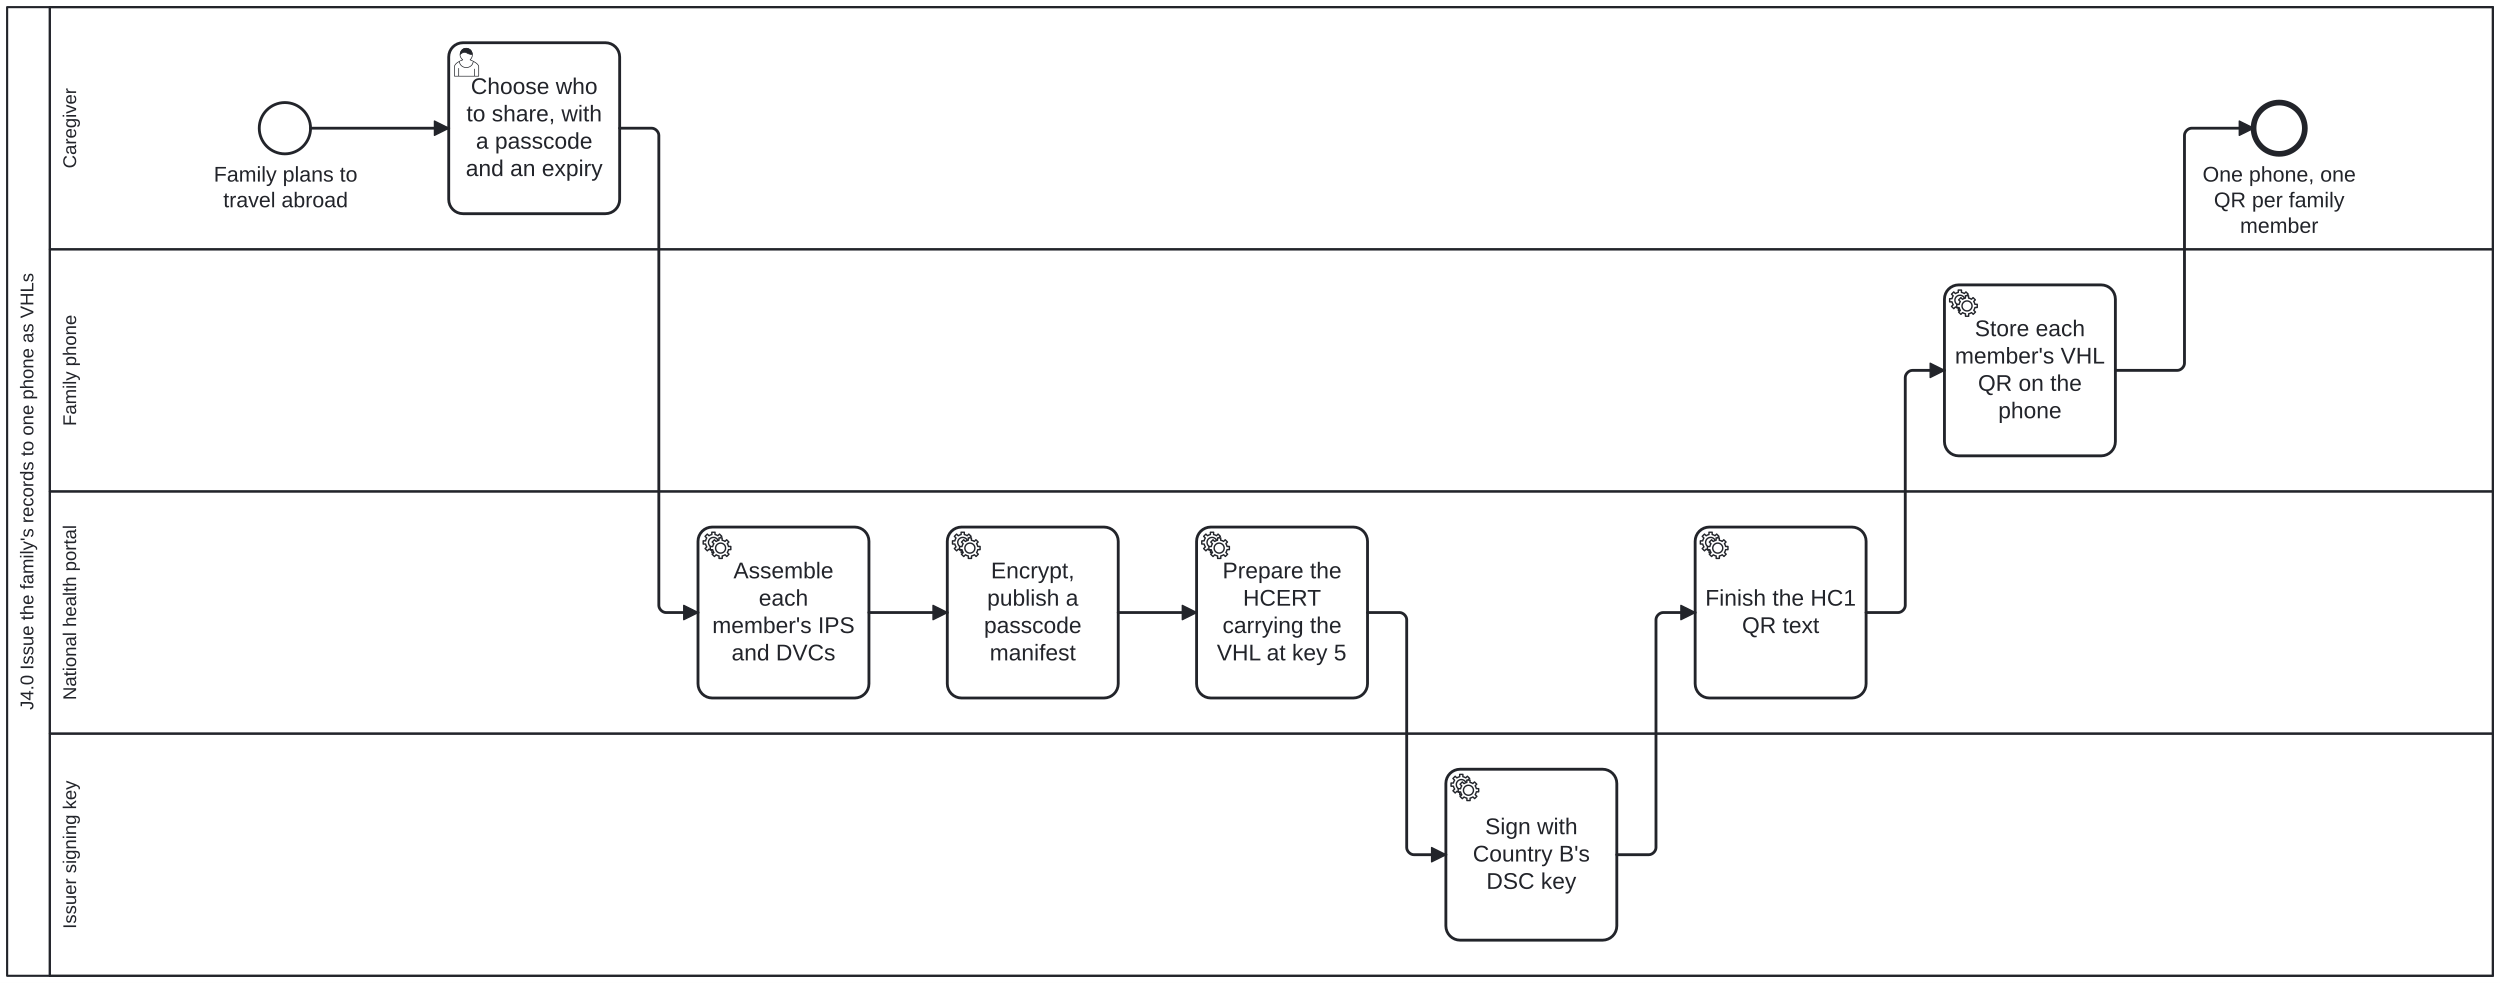
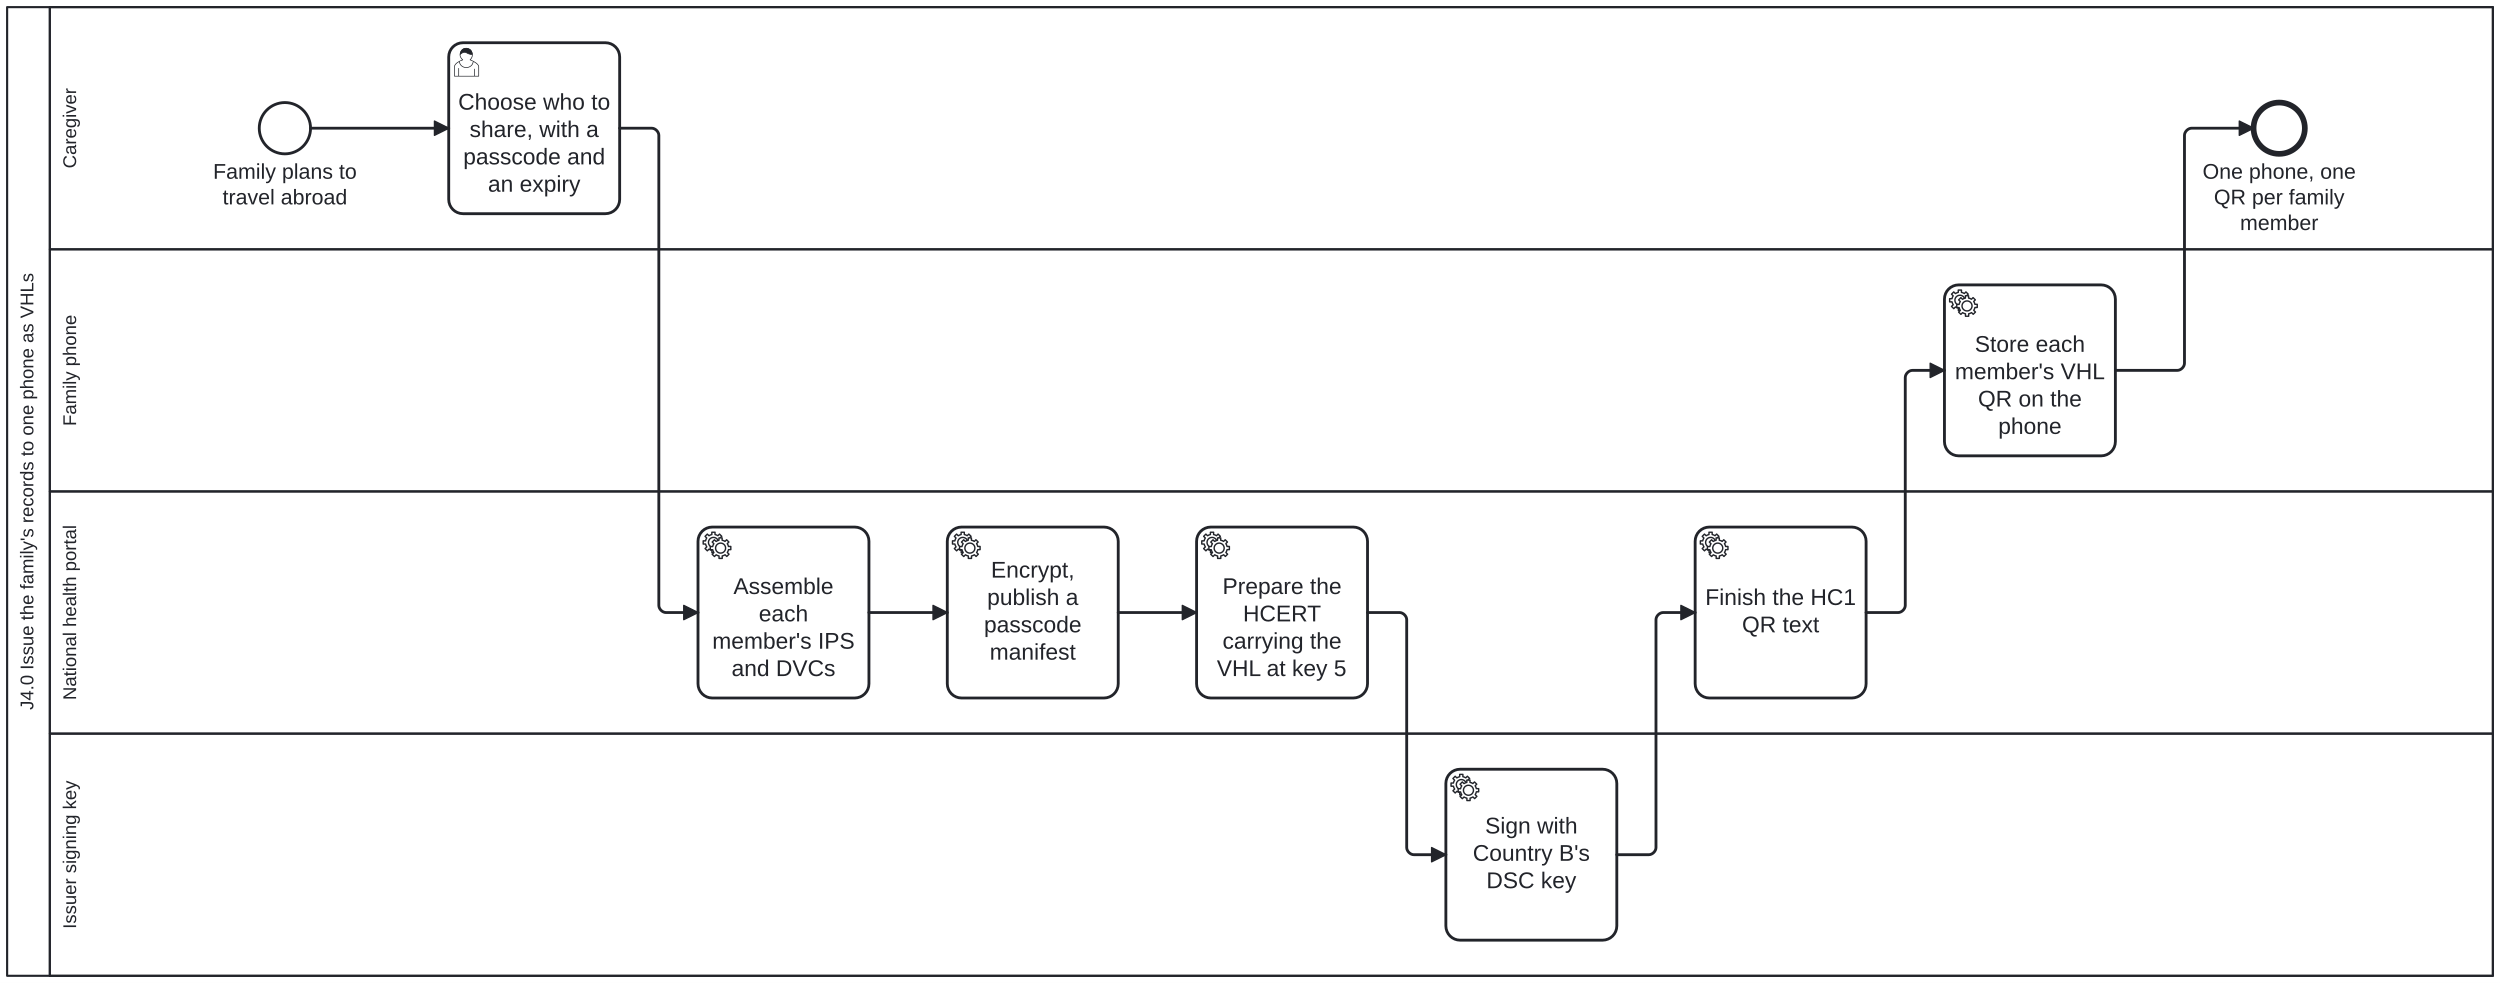
<svg xmlns="http://www.w3.org/2000/svg" width="100%" style="max-width:100%;height:auto" viewBox="95 55 1755 690" version="1.1">
  <rect x="95" y="55" width="1755" height="690" fill="#ffffff" />
  <g class="djs-group">
    <g class="djs-element djs-shape" data-element-id="Participant_Process_J40FamilyVhl" style="display: block;" transform="matrix(1 0 0 1 100 60)">
      <g class="djs-visual">
        <rect x="0" y="0" width="1745" height="680" rx="0" ry="0" style="stroke-linecap: round; stroke-linejoin: round; stroke: rgb(34, 36, 42); stroke-width: 1.5px; fill: white; fill-opacity: 0.95;" />
        <path style="fill: none; stroke-linecap: round; stroke-linejoin: round; stroke: rgb(34, 36, 42); stroke-width: 1.5px;" d="M30,0L30,680" />
        <text lineHeight="1.05" class="djs-label" transform="matrix(-1.83697e-16 -1 1 -1.83697e-16 0 680)" style="font-family: Arial, sans-serif; font-size: 13px; font-weight: normal; fill: rgb(34, 36, 42);">
          <tspan x="186.65" y="18.413">J4.0 Issue the family's records to one phone as VHLs</tspan>
        </text>
      </g>
      <rect class="djs-hit djs-hit-all" x="0" y="0" width="1745" height="680" style="fill: none; stroke-opacity: 0; stroke: white; stroke-width: 15px;" />
    </g>
    <g class="djs-children">
      <g class="djs-group">
        <g class="djs-element djs-shape" data-element-id="Lane_family-phone" style="display: block;" transform="matrix(1 0 0 1 130 230)">
          <g class="djs-visual">
            <rect x="0" y="0" width="1715" height="170" rx="0" ry="0" style="stroke-linecap: round; stroke-linejoin: round; stroke: rgb(34, 36, 42); stroke-width: 1.5px; fill: white; fill-opacity: 0.25;" />
            <text lineHeight="1.05" class="djs-label" transform="matrix(-1.83697e-16 -1 1 -1.83697e-16 0 170)" style="font-family: Arial, sans-serif; font-size: 13px; font-weight: normal; fill: rgb(34, 36, 42);">
              <tspan x="45.981" y="18.413">Family phone</tspan>
            </text>
          </g>
          <rect class="djs-hit djs-hit-all" x="0" y="0" width="1715" height="170" style="fill: none; stroke-opacity: 0; stroke: white; stroke-width: 15px;" />
        </g>
      </g>
      <g class="djs-group">
        <g class="djs-element djs-shape" data-element-id="Lane_issuer-key" style="display: block;" transform="matrix(1 0 0 1 130 570)">
          <g class="djs-visual">
            <rect x="0" y="0" width="1715" height="170" rx="0" ry="0" style="stroke-linecap: round; stroke-linejoin: round; stroke: rgb(34, 36, 42); stroke-width: 1.5px; fill: white; fill-opacity: 0.25;" />
            <text lineHeight="1.05" class="djs-label" transform="matrix(-1.83697e-16 -1 1 -1.83697e-16 0 170)" style="font-family: Arial, sans-serif; font-size: 13px; font-weight: normal; fill: rgb(34, 36, 42);">
              <tspan x="32.975" y="18.413">Issuer signing key</tspan>
            </text>
          </g>
          <rect class="djs-hit djs-hit-all" x="0" y="0" width="1715" height="170" style="fill: none; stroke-opacity: 0; stroke: white; stroke-width: 15px;" />
        </g>
      </g>
      <g class="djs-group">
        <g class="djs-element djs-shape" data-element-id="Lane_national-portal" style="display: block;" transform="matrix(1 0 0 1 130 400)">
          <g class="djs-visual">
            <rect x="0" y="0" width="1715" height="170" rx="0" ry="0" style="stroke-linecap: round; stroke-linejoin: round; stroke: rgb(34, 36, 42); stroke-width: 1.5px; fill: white; fill-opacity: 0.25;" />
            <text lineHeight="1.05" class="djs-label" transform="matrix(-1.83697e-16 -1 1 -1.83697e-16 0 170)" style="font-family: Arial, sans-serif; font-size: 13px; font-weight: normal; fill: rgb(34, 36, 42);">
              <tspan x="23.571" y="18.413">National health portal</tspan>
            </text>
          </g>
          <rect class="djs-hit djs-hit-all" x="0" y="0" width="1715" height="170" style="fill: none; stroke-opacity: 0; stroke: white; stroke-width: 15px;" />
        </g>
      </g>
      <g class="djs-group">
        <g class="djs-element djs-shape" data-element-id="Lane_caregiver" style="display: block;" transform="matrix(1 0 0 1 130 60)">
          <g class="djs-visual">
            <rect x="0" y="0" width="1715" height="170" rx="0" ry="0" style="stroke-linecap: round; stroke-linejoin: round; stroke: rgb(34, 36, 42); stroke-width: 1.5px; fill: white; fill-opacity: 0.25;" />
            <text lineHeight="1.05" class="djs-label" transform="matrix(-1.83697e-16 -1 1 -1.83697e-16 0 170)" style="font-family: Arial, sans-serif; font-size: 13px; font-weight: normal; fill: rgb(34, 36, 42);">
              <tspan x="56.823" y="18.413">Caregiver</tspan>
            </text>
          </g>
          <rect class="djs-hit djs-hit-all" x="0" y="0" width="1715" height="170" style="fill: none; stroke-opacity: 0; stroke: white; stroke-width: 15px;" />
        </g>
      </g>
      <g class="djs-group">
        <g class="djs-element djs-shape" data-element-id="Start" style="display: block;" transform="matrix(1 0 0 1 277 127)">
          <g class="djs-visual">
            <circle cx="18" cy="18" r="18" style="stroke-linecap: round; stroke-linejoin: round; stroke: rgb(34, 36, 42); stroke-width: 2px; fill: white; fill-opacity: 0.95;" />
          </g>
          <rect class="djs-hit djs-hit-all" x="0" y="0" width="36" height="36" style="fill: none; stroke-opacity: 0; stroke: white; stroke-width: 15px;" />
        </g>
      </g>
      <g class="djs-group">
-         <g class="djs-element djs-shape" data-element-id="Start_label" style="display: block;" transform="matrix(1 0 0 1 245 169)">
+         <g class="djs-element djs-shape" data-element-id="Start_label" style="display: block;" transform="matrix(1 0 0 1 224.5625 167)">
          <g class="djs-visual">
            <text lineHeight="1.2" class="djs-label" style="font-family: Arial, sans-serif; font-size: 15px; font-weight: normal; fill: rgb(34, 36, 42);">
-               <tspan x="0.065" y="13.5">Family plans to</tspan>
-               <tspan x="6.723" y="31.5">travel abroad</tspan>
-             </text>
-           </g>
-           <rect class="djs-hit djs-hit-all" x="0" y="0" width="101" height="36" style="fill: none; stroke-opacity: 0; stroke: white; stroke-width: 15px;" />
+               <tspan x="20.003" y="13.5">Family plans to</tspan>
+               <tspan x="26.661" y="31.5">travel abroad</tspan>
+             </text>
+           </g>
+           <rect class="djs-hit djs-hit-all" x="0" y="0" width="140.875" height="36" style="fill: none; stroke-opacity: 0; stroke: white; stroke-width: 15px;" />
        </g>
      </g>
      <g class="djs-group">
        <g class="djs-element djs-shape" data-element-id="Task_Request" style="display: block;" transform="matrix(1 0 0 1 410 85)">
          <g class="djs-visual">
            <rect x="0" y="0" width="120" height="120" rx="10" ry="10" style="stroke-linecap: round; stroke-linejoin: round; stroke: rgb(34, 36, 42); stroke-width: 2px; fill: white; fill-opacity: 0.95;" />
-             <text lineHeight="1.2" class="djs-label" style="font-family: Arial, sans-serif; font-size: 16px; font-weight: normal; fill: rgb(34, 36, 42);">
-               <tspan x="15.527" y="36">Choose who </tspan>
-               <tspan x="12.422" y="55.2">to share, with</tspan>
-               <tspan x="19.082" y="74.4">a passcode </tspan>
-               <tspan x="11.969" y="93.6">and an expiry</tspan>
+             <text lineHeight="1.2" class="djs-label" transform="translate(0 32.6)" style="font-family: Arial, sans-serif; font-size: 16px; font-weight: normal; fill: rgb(34, 36, 42);">
+               <tspan x="6.633" y="14.4">Choose who to</tspan>
+               <tspan x="14.645" y="33.6">share, with a</tspan>
+               <tspan x="10.184" y="52.8">passcode and</tspan>
+               <tspan x="27.539" y="72">an expiry</tspan>
            </text>
            <path d="m 15,12 c 0.909,-0.845 1.594,-2.049 1.594,-3.385 0,-2.554 -1.805,-4.622 -4.357,-4.622 -2.552,0 -4.288,2.068 -4.288,4.622 0,1.348 0.974,2.562 1.896,3.405 -0.529,0.187 -5.669,2.097 -5.794,4.756 v 6.718 h 17 v -6.718 c 0,-2.298 -5.528,-4.595 -6.051,-4.776 zm -8,6 l 0,5.5 m 11,0 l 0,-5" style="fill: white; stroke-linecap: round; stroke-linejoin: round; stroke: rgb(34, 36, 42); stroke-width: 0.5px;" />
            <path d="m 15,12 m 2.162,1.009 c 0,2.447 -2.158,4.431 -4.821,4.431 -2.665,0 -4.822,-1.981 -4.822,-4.431 " style="fill: white; stroke-linecap: round; stroke-linejoin: round; stroke: rgb(34, 36, 42); stroke-width: 0.5px;" />
            <path d="m 15,12 m -6.9,-3.80 c 0,0 2.251,-2.358 4.274,-1.177 2.024,1.181 4.221,1.537 4.124,0.965 -0.098,-0.57 -0.117,-3.791 -4.191,-4.136 -3.575,0.001 -4.208,3.367 -4.207,4.348 z" style="fill: rgb(34, 36, 42); stroke-linecap: round; stroke-linejoin: round; stroke: rgb(34, 36, 42); stroke-width: 0.5px;" />
          </g>
          <rect class="djs-hit djs-hit-all" x="0" y="0" width="120" height="120" style="fill: none; stroke-opacity: 0; stroke: white; stroke-width: 15px;" />
        </g>
      </g>
      <g class="djs-group">
        <g class="djs-element djs-shape" data-element-id="Task_Assemble" style="display: block;" transform="matrix(1 0 0 1 585 425)">
          <g class="djs-visual">
            <rect x="0" y="0" width="120" height="120" rx="10" ry="10" style="stroke-linecap: round; stroke-linejoin: round; stroke: rgb(34, 36, 42); stroke-width: 2px; fill: white; fill-opacity: 0.95;" />
-             <text lineHeight="1.2" class="djs-label" style="font-family: Arial, sans-serif; font-size: 16px; font-weight: normal; fill: rgb(34, 36, 42);">
-               <tspan x="24.875" y="36">Assemble </tspan>
-               <tspan x="42.652" y="55.2">each </tspan>
-               <tspan x="10.016" y="74.4">member's IPS</tspan>
-               <tspan x="23.539" y="93.6">and DVCs</tspan>
+             <text lineHeight="1.2" class="djs-label" transform="translate(0 32.6)" style="font-family: Arial, sans-serif; font-size: 16px; font-weight: normal; fill: rgb(34, 36, 42);">
+               <tspan x="24.875" y="14.4">Assemble</tspan>
+               <tspan x="42.652" y="33.6">each</tspan>
+               <tspan x="10.016" y="52.8">member's IPS</tspan>
+               <tspan x="23.539" y="72">and DVCs</tspan>
            </text>
            <circle cx="5" cy="5" r="5" transform="translate(6, 6)" style="stroke-linecap: round; stroke-linejoin: round; stroke: none; stroke-width: 2px; fill: white;" />
            <path d="m 12,18 v -1.713 c 0.352,-0.07 0.704,-0.178 1.048,-0.321 0.344,-0.145 0.666,-0.321 0.966,-0.521 l 1.194,1.18 1.567,-1.577 -1.195,-1.18 c 0.403,-0.614 0.683,-1.299 0.825,-2.018 l 1.622,-0.01 v -2.22 l -1.637,0.01 c -0.073,-0.352 -0.178,-0.7 -0.324,-1.044 -0.145,-0.344 -0.321,-0.664 -0.523,-0.962 l 1.131,-1.136 -1.583,-1.563 -1.13,1.136 c -0.614,-0.401 -1.303,-0.681 -2.023,-0.822 l 0.009,-1.619 h -2.241 l 0.004,1.631 c -0.354,0.074 -0.705,0.18 -1.05,0.324 -0.344,0.144 -0.665,0.321 -0.964,0.52 l -1.17,-1.158 -1.567,1.579 1.168,1.157 c -0.403,0.613 -0.683,1.298 -0.825,2.017 l -1.659,0.003 v 2.222 l 1.672,-0.006 c 0.073,0.351 0.18,0.702 0.324,1.045 0.145,0.344 0.321,0.664 0.523,0.961 l -1.199,1.197 1.584,1.56 1.196,-1.193 c 0.614,0.403 1.303,0.682 2.023,0.823 l 7.19e-4,1.699 h 2.227 z m 0.221,-3.996 c -1.789,0.75 -3.858,-0.093 -4.61,-1.874 -0.752,-1.783 0.091,-3.846 1.88,-4.596 1.788,-0.749 3.857,0.093 4.609,1.874 0.752,1.782 -0.091,3.846 -1.88,4.596 z" style="fill: white; stroke-linecap: round; stroke-linejoin: round; stroke: rgb(34, 36, 42); stroke-width: 1px;" />
            <circle cx="5" cy="5" r="5" transform="translate(11, 10)" style="stroke-linecap: round; stroke-linejoin: round; stroke: none; stroke-width: 2px; fill: white;" />
            <path d="m 17,22 v -1.713 c 0.352,-0.07 0.704,-0.178 1.048,-0.321 0.344,-0.145 0.666,-0.321 0.966,-0.521 l 1.194,1.18 1.567,-1.577 -1.195,-1.18 c 0.403,-0.614 0.683,-1.299 0.825,-2.018 l 1.622,-0.01 v -2.22 l -1.637,0.01 c -0.073,-0.352 -0.178,-0.7 -0.324,-1.044 -0.145,-0.344 -0.321,-0.664 -0.523,-0.962 l 1.131,-1.136 -1.583,-1.563 -1.13,1.136 c -0.614,-0.401 -1.303,-0.681 -2.023,-0.822 l 0.009,-1.619 h -2.241 l 0.004,1.631 c -0.354,0.074 -0.705,0.18 -1.05,0.324 -0.344,0.144 -0.665,0.321 -0.964,0.52 l -1.17,-1.158 -1.567,1.579 1.168,1.157 c -0.403,0.613 -0.683,1.298 -0.825,2.017 l -1.659,0.003 v 2.222 l 1.672,-0.006 c 0.073,0.351 0.18,0.702 0.324,1.045 0.145,0.344 0.321,0.664 0.523,0.961 l -1.199,1.197 1.584,1.56 1.196,-1.193 c 0.614,0.403 1.303,0.682 2.023,0.823 l 7.19e-4,1.699 h 2.227 z m 0.221,-3.996 c -1.789,0.75 -3.858,-0.093 -4.61,-1.874 -0.752,-1.783 0.091,-3.846 1.88,-4.596 1.788,-0.749 3.857,0.093 4.609,1.874 0.752,1.782 -0.091,3.846 -1.88,4.596 z" style="fill: white; stroke-linecap: round; stroke-linejoin: round; stroke: rgb(34, 36, 42); stroke-width: 1px;" />
          </g>
          <rect class="djs-hit djs-hit-all" x="0" y="0" width="120" height="120" style="fill: none; stroke-opacity: 0; stroke: white; stroke-width: 15px;" />
        </g>
      </g>
      <g class="djs-group">
        <g class="djs-element djs-shape" data-element-id="Task_Share" style="display: block;" transform="matrix(1 0 0 1 760 425)">
          <g class="djs-visual">
            <rect x="0" y="0" width="120" height="120" rx="10" ry="10" style="stroke-linecap: round; stroke-linejoin: round; stroke: rgb(34, 36, 42); stroke-width: 2px; fill: white; fill-opacity: 0.95;" />
-             <text lineHeight="1.2" class="djs-label" style="font-family: Arial, sans-serif; font-size: 16px; font-weight: normal; fill: rgb(34, 36, 42);">
-               <tspan x="30.656" y="36">Encrypt, </tspan>
-               <tspan x="27.977" y="55.2">publish a </tspan>
-               <tspan x="25.754" y="74.4">passcode </tspan>
-               <tspan x="29.766" y="93.6">manifest</tspan>
+             <text lineHeight="1.2" class="djs-label" transform="translate(0 21.1)" style="font-family: Arial, sans-serif; font-size: 16px; font-weight: normal; fill: rgb(34, 36, 42);">
+               <tspan x="30.656" y="14.4">Encrypt,</tspan>
+               <tspan x="27.977" y="33.6">publish a</tspan>
+               <tspan x="25.754" y="52.8">passcode</tspan>
+               <tspan x="29.766" y="72">manifest</tspan>
            </text>
            <circle cx="5" cy="5" r="5" transform="translate(6, 6)" style="stroke-linecap: round; stroke-linejoin: round; stroke: none; stroke-width: 2px; fill: white;" />
            <path d="m 12,18 v -1.713 c 0.352,-0.07 0.704,-0.178 1.048,-0.321 0.344,-0.145 0.666,-0.321 0.966,-0.521 l 1.194,1.18 1.567,-1.577 -1.195,-1.18 c 0.403,-0.614 0.683,-1.299 0.825,-2.018 l 1.622,-0.01 v -2.22 l -1.637,0.01 c -0.073,-0.352 -0.178,-0.7 -0.324,-1.044 -0.145,-0.344 -0.321,-0.664 -0.523,-0.962 l 1.131,-1.136 -1.583,-1.563 -1.13,1.136 c -0.614,-0.401 -1.303,-0.681 -2.023,-0.822 l 0.009,-1.619 h -2.241 l 0.004,1.631 c -0.354,0.074 -0.705,0.18 -1.05,0.324 -0.344,0.144 -0.665,0.321 -0.964,0.52 l -1.17,-1.158 -1.567,1.579 1.168,1.157 c -0.403,0.613 -0.683,1.298 -0.825,2.017 l -1.659,0.003 v 2.222 l 1.672,-0.006 c 0.073,0.351 0.18,0.702 0.324,1.045 0.145,0.344 0.321,0.664 0.523,0.961 l -1.199,1.197 1.584,1.56 1.196,-1.193 c 0.614,0.403 1.303,0.682 2.023,0.823 l 7.19e-4,1.699 h 2.227 z m 0.221,-3.996 c -1.789,0.75 -3.858,-0.093 -4.61,-1.874 -0.752,-1.783 0.091,-3.846 1.88,-4.596 1.788,-0.749 3.857,0.093 4.609,1.874 0.752,1.782 -0.091,3.846 -1.88,4.596 z" style="fill: white; stroke-linecap: round; stroke-linejoin: round; stroke: rgb(34, 36, 42); stroke-width: 1px;" />
            <circle cx="5" cy="5" r="5" transform="translate(11, 10)" style="stroke-linecap: round; stroke-linejoin: round; stroke: none; stroke-width: 2px; fill: white;" />
            <path d="m 17,22 v -1.713 c 0.352,-0.07 0.704,-0.178 1.048,-0.321 0.344,-0.145 0.666,-0.321 0.966,-0.521 l 1.194,1.18 1.567,-1.577 -1.195,-1.18 c 0.403,-0.614 0.683,-1.299 0.825,-2.018 l 1.622,-0.01 v -2.22 l -1.637,0.01 c -0.073,-0.352 -0.178,-0.7 -0.324,-1.044 -0.145,-0.344 -0.321,-0.664 -0.523,-0.962 l 1.131,-1.136 -1.583,-1.563 -1.13,1.136 c -0.614,-0.401 -1.303,-0.681 -2.023,-0.822 l 0.009,-1.619 h -2.241 l 0.004,1.631 c -0.354,0.074 -0.705,0.18 -1.05,0.324 -0.344,0.144 -0.665,0.321 -0.964,0.52 l -1.17,-1.158 -1.567,1.579 1.168,1.157 c -0.403,0.613 -0.683,1.298 -0.825,2.017 l -1.659,0.003 v 2.222 l 1.672,-0.006 c 0.073,0.351 0.18,0.702 0.324,1.045 0.145,0.344 0.321,0.664 0.523,0.961 l -1.199,1.197 1.584,1.56 1.196,-1.193 c 0.614,0.403 1.303,0.682 2.023,0.823 l 7.19e-4,1.699 h 2.227 z m 0.221,-3.996 c -1.789,0.75 -3.858,-0.093 -4.61,-1.874 -0.752,-1.783 0.091,-3.846 1.88,-4.596 1.788,-0.749 3.857,0.093 4.609,1.874 0.752,1.782 -0.091,3.846 -1.88,4.596 z" style="fill: white; stroke-linecap: round; stroke-linejoin: round; stroke: rgb(34, 36, 42); stroke-width: 1px;" />
          </g>
          <rect class="djs-hit djs-hit-all" x="0" y="0" width="120" height="120" style="fill: none; stroke-opacity: 0; stroke: white; stroke-width: 15px;" />
        </g>
      </g>
      <g class="djs-group">
        <g class="djs-element djs-shape" data-element-id="Task_Prepare" style="display: block;" transform="matrix(1 0 0 1 935 425)">
          <g class="djs-visual">
            <rect x="0" y="0" width="120" height="120" rx="10" ry="10" style="stroke-linecap: round; stroke-linejoin: round; stroke: rgb(34, 36, 42); stroke-width: 2px; fill: white; fill-opacity: 0.95;" />
-             <text lineHeight="1.2" class="djs-label" style="font-family: Arial, sans-serif; font-size: 16px; font-weight: normal; fill: rgb(34, 36, 42);">
-               <tspan x="18.195" y="36">Prepare the </tspan>
-               <tspan x="32.59" y="55.2">HCERT </tspan>
-               <tspan x="18.203" y="74.4">carrying the </tspan>
-               <tspan x="14.199" y="93.6">VHL at key 5</tspan>
+             <text lineHeight="1.2" class="djs-label" transform="translate(0 32.6)" style="font-family: Arial, sans-serif; font-size: 16px; font-weight: normal; fill: rgb(34, 36, 42);">
+               <tspan x="18.195" y="14.4">Prepare the</tspan>
+               <tspan x="32.59" y="33.6">HCERT</tspan>
+               <tspan x="18.203" y="52.8">carrying the</tspan>
+               <tspan x="14.199" y="72">VHL at key 5</tspan>
            </text>
            <circle cx="5" cy="5" r="5" transform="translate(6, 6)" style="stroke-linecap: round; stroke-linejoin: round; stroke: none; stroke-width: 2px; fill: white;" />
            <path d="m 12,18 v -1.713 c 0.352,-0.07 0.704,-0.178 1.048,-0.321 0.344,-0.145 0.666,-0.321 0.966,-0.521 l 1.194,1.18 1.567,-1.577 -1.195,-1.18 c 0.403,-0.614 0.683,-1.299 0.825,-2.018 l 1.622,-0.01 v -2.22 l -1.637,0.01 c -0.073,-0.352 -0.178,-0.7 -0.324,-1.044 -0.145,-0.344 -0.321,-0.664 -0.523,-0.962 l 1.131,-1.136 -1.583,-1.563 -1.13,1.136 c -0.614,-0.401 -1.303,-0.681 -2.023,-0.822 l 0.009,-1.619 h -2.241 l 0.004,1.631 c -0.354,0.074 -0.705,0.18 -1.05,0.324 -0.344,0.144 -0.665,0.321 -0.964,0.52 l -1.17,-1.158 -1.567,1.579 1.168,1.157 c -0.403,0.613 -0.683,1.298 -0.825,2.017 l -1.659,0.003 v 2.222 l 1.672,-0.006 c 0.073,0.351 0.18,0.702 0.324,1.045 0.145,0.344 0.321,0.664 0.523,0.961 l -1.199,1.197 1.584,1.56 1.196,-1.193 c 0.614,0.403 1.303,0.682 2.023,0.823 l 7.19e-4,1.699 h 2.227 z m 0.221,-3.996 c -1.789,0.75 -3.858,-0.093 -4.61,-1.874 -0.752,-1.783 0.091,-3.846 1.88,-4.596 1.788,-0.749 3.857,0.093 4.609,1.874 0.752,1.782 -0.091,3.846 -1.88,4.596 z" style="fill: white; stroke-linecap: round; stroke-linejoin: round; stroke: rgb(34, 36, 42); stroke-width: 1px;" />
            <circle cx="5" cy="5" r="5" transform="translate(11, 10)" style="stroke-linecap: round; stroke-linejoin: round; stroke: none; stroke-width: 2px; fill: white;" />
            <path d="m 17,22 v -1.713 c 0.352,-0.07 0.704,-0.178 1.048,-0.321 0.344,-0.145 0.666,-0.321 0.966,-0.521 l 1.194,1.18 1.567,-1.577 -1.195,-1.18 c 0.403,-0.614 0.683,-1.299 0.825,-2.018 l 1.622,-0.01 v -2.22 l -1.637,0.01 c -0.073,-0.352 -0.178,-0.7 -0.324,-1.044 -0.145,-0.344 -0.321,-0.664 -0.523,-0.962 l 1.131,-1.136 -1.583,-1.563 -1.13,1.136 c -0.614,-0.401 -1.303,-0.681 -2.023,-0.822 l 0.009,-1.619 h -2.241 l 0.004,1.631 c -0.354,0.074 -0.705,0.18 -1.05,0.324 -0.344,0.144 -0.665,0.321 -0.964,0.52 l -1.17,-1.158 -1.567,1.579 1.168,1.157 c -0.403,0.613 -0.683,1.298 -0.825,2.017 l -1.659,0.003 v 2.222 l 1.672,-0.006 c 0.073,0.351 0.18,0.702 0.324,1.045 0.145,0.344 0.321,0.664 0.523,0.961 l -1.199,1.197 1.584,1.56 1.196,-1.193 c 0.614,0.403 1.303,0.682 2.023,0.823 l 7.19e-4,1.699 h 2.227 z m 0.221,-3.996 c -1.789,0.75 -3.858,-0.093 -4.61,-1.874 -0.752,-1.783 0.091,-3.846 1.88,-4.596 1.788,-0.749 3.857,0.093 4.609,1.874 0.752,1.782 -0.091,3.846 -1.88,4.596 z" style="fill: white; stroke-linecap: round; stroke-linejoin: round; stroke: rgb(34, 36, 42); stroke-width: 1px;" />
          </g>
          <rect class="djs-hit djs-hit-all" x="0" y="0" width="120" height="120" style="fill: none; stroke-opacity: 0; stroke: white; stroke-width: 15px;" />
        </g>
      </g>
      <g class="djs-group">
        <g class="djs-element djs-shape" data-element-id="Task_Sign" style="display: block;" transform="matrix(1 0 0 1 1110 595)">
          <g class="djs-visual">
            <rect x="0" y="0" width="120" height="120" rx="10" ry="10" style="stroke-linecap: round; stroke-linejoin: round; stroke: rgb(34, 36, 42); stroke-width: 2px; fill: white; fill-opacity: 0.95;" />
-             <text lineHeight="1.2" class="djs-label" style="font-family: Arial, sans-serif; font-size: 16px; font-weight: normal; fill: rgb(34, 36, 42);">
-               <tspan x="27.539" y="45.6">Sign with </tspan>
-               <tspan x="18.902" y="64.8">Country B's </tspan>
-               <tspan x="28.438" y="84">DSC key</tspan>
+             <text lineHeight="1.2" class="djs-label" transform="translate(0 30.7)" style="font-family: Arial, sans-serif; font-size: 16px; font-weight: normal; fill: rgb(34, 36, 42);">
+               <tspan x="27.539" y="14.4">Sign with</tspan>
+               <tspan x="18.902" y="33.6">Country B's</tspan>
+               <tspan x="28.438" y="52.8">DSC key</tspan>
            </text>
            <circle cx="5" cy="5" r="5" transform="translate(6, 6)" style="stroke-linecap: round; stroke-linejoin: round; stroke: none; stroke-width: 2px; fill: white;" />
            <path d="m 12,18 v -1.713 c 0.352,-0.07 0.704,-0.178 1.048,-0.321 0.344,-0.145 0.666,-0.321 0.966,-0.521 l 1.194,1.18 1.567,-1.577 -1.195,-1.18 c 0.403,-0.614 0.683,-1.299 0.825,-2.018 l 1.622,-0.01 v -2.22 l -1.637,0.01 c -0.073,-0.352 -0.178,-0.7 -0.324,-1.044 -0.145,-0.344 -0.321,-0.664 -0.523,-0.962 l 1.131,-1.136 -1.583,-1.563 -1.13,1.136 c -0.614,-0.401 -1.303,-0.681 -2.023,-0.822 l 0.009,-1.619 h -2.241 l 0.004,1.631 c -0.354,0.074 -0.705,0.18 -1.05,0.324 -0.344,0.144 -0.665,0.321 -0.964,0.52 l -1.17,-1.158 -1.567,1.579 1.168,1.157 c -0.403,0.613 -0.683,1.298 -0.825,2.017 l -1.659,0.003 v 2.222 l 1.672,-0.006 c 0.073,0.351 0.18,0.702 0.324,1.045 0.145,0.344 0.321,0.664 0.523,0.961 l -1.199,1.197 1.584,1.56 1.196,-1.193 c 0.614,0.403 1.303,0.682 2.023,0.823 l 7.19e-4,1.699 h 2.227 z m 0.221,-3.996 c -1.789,0.75 -3.858,-0.093 -4.61,-1.874 -0.752,-1.783 0.091,-3.846 1.88,-4.596 1.788,-0.749 3.857,0.093 4.609,1.874 0.752,1.782 -0.091,3.846 -1.88,4.596 z" style="fill: white; stroke-linecap: round; stroke-linejoin: round; stroke: rgb(34, 36, 42); stroke-width: 1px;" />
            <circle cx="5" cy="5" r="5" transform="translate(11, 10)" style="stroke-linecap: round; stroke-linejoin: round; stroke: none; stroke-width: 2px; fill: white;" />
            <path d="m 17,22 v -1.713 c 0.352,-0.07 0.704,-0.178 1.048,-0.321 0.344,-0.145 0.666,-0.321 0.966,-0.521 l 1.194,1.18 1.567,-1.577 -1.195,-1.18 c 0.403,-0.614 0.683,-1.299 0.825,-2.018 l 1.622,-0.01 v -2.22 l -1.637,0.01 c -0.073,-0.352 -0.178,-0.7 -0.324,-1.044 -0.145,-0.344 -0.321,-0.664 -0.523,-0.962 l 1.131,-1.136 -1.583,-1.563 -1.13,1.136 c -0.614,-0.401 -1.303,-0.681 -2.023,-0.822 l 0.009,-1.619 h -2.241 l 0.004,1.631 c -0.354,0.074 -0.705,0.18 -1.05,0.324 -0.344,0.144 -0.665,0.321 -0.964,0.52 l -1.17,-1.158 -1.567,1.579 1.168,1.157 c -0.403,0.613 -0.683,1.298 -0.825,2.017 l -1.659,0.003 v 2.222 l 1.672,-0.006 c 0.073,0.351 0.18,0.702 0.324,1.045 0.145,0.344 0.321,0.664 0.523,0.961 l -1.199,1.197 1.584,1.56 1.196,-1.193 c 0.614,0.403 1.303,0.682 2.023,0.823 l 7.19e-4,1.699 h 2.227 z m 0.221,-3.996 c -1.789,0.75 -3.858,-0.093 -4.61,-1.874 -0.752,-1.783 0.091,-3.846 1.88,-4.596 1.788,-0.749 3.857,0.093 4.609,1.874 0.752,1.782 -0.091,3.846 -1.88,4.596 z" style="fill: white; stroke-linecap: round; stroke-linejoin: round; stroke: rgb(34, 36, 42); stroke-width: 1px;" />
          </g>
          <rect class="djs-hit djs-hit-all" x="0" y="0" width="120" height="120" style="fill: none; stroke-opacity: 0; stroke: white; stroke-width: 15px;" />
        </g>
      </g>
      <g class="djs-group">
        <g class="djs-element djs-shape" data-element-id="Task_Finish" style="display: block;" transform="matrix(1 0 0 1 1285 425)">
          <g class="djs-visual">
            <rect x="0" y="0" width="120" height="120" rx="10" ry="10" style="stroke-linecap: round; stroke-linejoin: round; stroke: rgb(34, 36, 42); stroke-width: 2px; fill: white; fill-opacity: 0.95;" />
-             <text lineHeight="1.2" class="djs-label" style="font-family: Arial, sans-serif; font-size: 16px; font-weight: normal; fill: rgb(34, 36, 42);">
-               <tspan x="7.09" y="55.2">Finish the HC1</tspan>
-               <tspan x="32.883" y="74.4">QR text</tspan>
+             <text lineHeight="1.2" class="djs-label" transform="translate(0 40.3)" style="font-family: Arial, sans-serif; font-size: 16px; font-weight: normal; fill: rgb(34, 36, 42);">
+               <tspan x="7.09" y="14.4">Finish the HC1</tspan>
+               <tspan x="32.883" y="33.6">QR text</tspan>
            </text>
            <circle cx="5" cy="5" r="5" transform="translate(6, 6)" style="stroke-linecap: round; stroke-linejoin: round; stroke: none; stroke-width: 2px; fill: white;" />
            <path d="m 12,18 v -1.713 c 0.352,-0.07 0.704,-0.178 1.048,-0.321 0.344,-0.145 0.666,-0.321 0.966,-0.521 l 1.194,1.18 1.567,-1.577 -1.195,-1.18 c 0.403,-0.614 0.683,-1.299 0.825,-2.018 l 1.622,-0.01 v -2.22 l -1.637,0.01 c -0.073,-0.352 -0.178,-0.7 -0.324,-1.044 -0.145,-0.344 -0.321,-0.664 -0.523,-0.962 l 1.131,-1.136 -1.583,-1.563 -1.13,1.136 c -0.614,-0.401 -1.303,-0.681 -2.023,-0.822 l 0.009,-1.619 h -2.241 l 0.004,1.631 c -0.354,0.074 -0.705,0.18 -1.05,0.324 -0.344,0.144 -0.665,0.321 -0.964,0.52 l -1.17,-1.158 -1.567,1.579 1.168,1.157 c -0.403,0.613 -0.683,1.298 -0.825,2.017 l -1.659,0.003 v 2.222 l 1.672,-0.006 c 0.073,0.351 0.18,0.702 0.324,1.045 0.145,0.344 0.321,0.664 0.523,0.961 l -1.199,1.197 1.584,1.56 1.196,-1.193 c 0.614,0.403 1.303,0.682 2.023,0.823 l 7.19e-4,1.699 h 2.227 z m 0.221,-3.996 c -1.789,0.75 -3.858,-0.093 -4.61,-1.874 -0.752,-1.783 0.091,-3.846 1.88,-4.596 1.788,-0.749 3.857,0.093 4.609,1.874 0.752,1.782 -0.091,3.846 -1.88,4.596 z" style="fill: white; stroke-linecap: round; stroke-linejoin: round; stroke: rgb(34, 36, 42); stroke-width: 1px;" />
            <circle cx="5" cy="5" r="5" transform="translate(11, 10)" style="stroke-linecap: round; stroke-linejoin: round; stroke: none; stroke-width: 2px; fill: white;" />
            <path d="m 17,22 v -1.713 c 0.352,-0.07 0.704,-0.178 1.048,-0.321 0.344,-0.145 0.666,-0.321 0.966,-0.521 l 1.194,1.18 1.567,-1.577 -1.195,-1.18 c 0.403,-0.614 0.683,-1.299 0.825,-2.018 l 1.622,-0.01 v -2.22 l -1.637,0.01 c -0.073,-0.352 -0.178,-0.7 -0.324,-1.044 -0.145,-0.344 -0.321,-0.664 -0.523,-0.962 l 1.131,-1.136 -1.583,-1.563 -1.13,1.136 c -0.614,-0.401 -1.303,-0.681 -2.023,-0.822 l 0.009,-1.619 h -2.241 l 0.004,1.631 c -0.354,0.074 -0.705,0.18 -1.05,0.324 -0.344,0.144 -0.665,0.321 -0.964,0.52 l -1.17,-1.158 -1.567,1.579 1.168,1.157 c -0.403,0.613 -0.683,1.298 -0.825,2.017 l -1.659,0.003 v 2.222 l 1.672,-0.006 c 0.073,0.351 0.18,0.702 0.324,1.045 0.145,0.344 0.321,0.664 0.523,0.961 l -1.199,1.197 1.584,1.56 1.196,-1.193 c 0.614,0.403 1.303,0.682 2.023,0.823 l 7.19e-4,1.699 h 2.227 z m 0.221,-3.996 c -1.789,0.75 -3.858,-0.093 -4.61,-1.874 -0.752,-1.783 0.091,-3.846 1.88,-4.596 1.788,-0.749 3.857,0.093 4.609,1.874 0.752,1.782 -0.091,3.846 -1.88,4.596 z" style="fill: white; stroke-linecap: round; stroke-linejoin: round; stroke: rgb(34, 36, 42); stroke-width: 1px;" />
          </g>
          <rect class="djs-hit djs-hit-all" x="0" y="0" width="120" height="120" style="fill: none; stroke-opacity: 0; stroke: white; stroke-width: 15px;" />
        </g>
      </g>
      <g class="djs-group">
        <g class="djs-element djs-shape" data-element-id="Task_Store" style="display: block;" transform="matrix(1 0 0 1 1460 255)">
          <g class="djs-visual">
            <rect x="0" y="0" width="120" height="120" rx="10" ry="10" style="stroke-linecap: round; stroke-linejoin: round; stroke: rgb(34, 36, 42); stroke-width: 2px; fill: white; fill-opacity: 0.95;" />
-             <text lineHeight="1.2" class="djs-label" style="font-family: Arial, sans-serif; font-size: 16px; font-weight: normal; fill: rgb(34, 36, 42);">
-               <tspan x="21.309" y="36">Store each </tspan>
-               <tspan x="7.348" y="55.2">member's VHL</tspan>
-               <tspan x="23.535" y="74.4">QR on the </tspan>
-               <tspan x="37.754" y="93.6">phone</tspan>
+             <text lineHeight="1.2" class="djs-label" transform="translate(0 32.6)" style="font-family: Arial, sans-serif; font-size: 16px; font-weight: normal; fill: rgb(34, 36, 42);">
+               <tspan x="21.309" y="14.4">Store each</tspan>
+               <tspan x="7.348" y="33.6">member's VHL</tspan>
+               <tspan x="23.535" y="52.8">QR on the</tspan>
+               <tspan x="37.754" y="72">phone</tspan>
            </text>
            <circle cx="5" cy="5" r="5" transform="translate(6, 6)" style="stroke-linecap: round; stroke-linejoin: round; stroke: none; stroke-width: 2px; fill: white;" />
            <path d="m 12,18 v -1.713 c 0.352,-0.07 0.704,-0.178 1.048,-0.321 0.344,-0.145 0.666,-0.321 0.966,-0.521 l 1.194,1.18 1.567,-1.577 -1.195,-1.18 c 0.403,-0.614 0.683,-1.299 0.825,-2.018 l 1.622,-0.01 v -2.22 l -1.637,0.01 c -0.073,-0.352 -0.178,-0.7 -0.324,-1.044 -0.145,-0.344 -0.321,-0.664 -0.523,-0.962 l 1.131,-1.136 -1.583,-1.563 -1.13,1.136 c -0.614,-0.401 -1.303,-0.681 -2.023,-0.822 l 0.009,-1.619 h -2.241 l 0.004,1.631 c -0.354,0.074 -0.705,0.18 -1.05,0.324 -0.344,0.144 -0.665,0.321 -0.964,0.52 l -1.17,-1.158 -1.567,1.579 1.168,1.157 c -0.403,0.613 -0.683,1.298 -0.825,2.017 l -1.659,0.003 v 2.222 l 1.672,-0.006 c 0.073,0.351 0.18,0.702 0.324,1.045 0.145,0.344 0.321,0.664 0.523,0.961 l -1.199,1.197 1.584,1.56 1.196,-1.193 c 0.614,0.403 1.303,0.682 2.023,0.823 l 7.19e-4,1.699 h 2.227 z m 0.221,-3.996 c -1.789,0.75 -3.858,-0.093 -4.61,-1.874 -0.752,-1.783 0.091,-3.846 1.88,-4.596 1.788,-0.749 3.857,0.093 4.609,1.874 0.752,1.782 -0.091,3.846 -1.88,4.596 z" style="fill: white; stroke-linecap: round; stroke-linejoin: round; stroke: rgb(34, 36, 42); stroke-width: 1px;" />
            <circle cx="5" cy="5" r="5" transform="translate(11, 10)" style="stroke-linecap: round; stroke-linejoin: round; stroke: none; stroke-width: 2px; fill: white;" />
            <path d="m 17,22 v -1.713 c 0.352,-0.07 0.704,-0.178 1.048,-0.321 0.344,-0.145 0.666,-0.321 0.966,-0.521 l 1.194,1.18 1.567,-1.577 -1.195,-1.18 c 0.403,-0.614 0.683,-1.299 0.825,-2.018 l 1.622,-0.01 v -2.22 l -1.637,0.01 c -0.073,-0.352 -0.178,-0.7 -0.324,-1.044 -0.145,-0.344 -0.321,-0.664 -0.523,-0.962 l 1.131,-1.136 -1.583,-1.563 -1.13,1.136 c -0.614,-0.401 -1.303,-0.681 -2.023,-0.822 l 0.009,-1.619 h -2.241 l 0.004,1.631 c -0.354,0.074 -0.705,0.18 -1.05,0.324 -0.344,0.144 -0.665,0.321 -0.964,0.52 l -1.17,-1.158 -1.567,1.579 1.168,1.157 c -0.403,0.613 -0.683,1.298 -0.825,2.017 l -1.659,0.003 v 2.222 l 1.672,-0.006 c 0.073,0.351 0.18,0.702 0.324,1.045 0.145,0.344 0.321,0.664 0.523,0.961 l -1.199,1.197 1.584,1.56 1.196,-1.193 c 0.614,0.403 1.303,0.682 2.023,0.823 l 7.19e-4,1.699 h 2.227 z m 0.221,-3.996 c -1.789,0.75 -3.858,-0.093 -4.61,-1.874 -0.752,-1.783 0.091,-3.846 1.88,-4.596 1.788,-0.749 3.857,0.093 4.609,1.874 0.752,1.782 -0.091,3.846 -1.88,4.596 z" style="fill: white; stroke-linecap: round; stroke-linejoin: round; stroke: rgb(34, 36, 42); stroke-width: 1px;" />
          </g>
          <rect class="djs-hit djs-hit-all" x="0" y="0" width="120" height="120" style="fill: none; stroke-opacity: 0; stroke: white; stroke-width: 15px;" />
        </g>
      </g>
      <g class="djs-group">
        <g class="djs-element djs-shape" data-element-id="End" style="display: block;" transform="matrix(1 0 0 1 1677 127)">
          <g class="djs-visual">
            <circle cx="18" cy="18" r="18" style="stroke-linecap: round; stroke-linejoin: round; stroke: rgb(34, 36, 42); stroke-width: 4px; fill: white; fill-opacity: 0.95;" />
          </g>
          <rect class="djs-hit djs-hit-all" x="0" y="0" width="36" height="36" style="fill: none; stroke-opacity: 0; stroke: white; stroke-width: 15px;" />
        </g>
      </g>
      <g class="djs-group">
-         <g class="djs-element djs-shape" data-element-id="End_label" style="display: block;" transform="matrix(1 0 0 1 1641 169)">
+         <g class="djs-element djs-shape" data-element-id="End_label" style="display: block;" transform="matrix(1 0 0 1 1621.203 167)">
          <g class="djs-visual">
            <text lineHeight="1.2" class="djs-label" style="font-family: Arial, sans-serif; font-size: 15px; font-weight: normal; fill: rgb(34, 36, 42);">
-               <tspan x="0.204" y="13.5">One phone, one</tspan>
-               <tspan x="8.158" y="31.5">QR per family </tspan>
-               <tspan x="26.494" y="49.5">member</tspan>
-             </text>
-           </g>
-           <rect class="djs-hit djs-hit-all" x="0" y="0" width="108" height="54" style="fill: none; stroke-opacity: 0; stroke: white; stroke-width: 15px;" />
+               <tspan x="20" y="13.5">One phone, one</tspan>
+               <tspan x="27.955" y="31.5">QR per family</tspan>
+               <tspan x="46.291" y="49.5">member</tspan>
+             </text>
+           </g>
+           <rect class="djs-hit djs-hit-all" x="0" y="0" width="147.594" height="54" style="fill: none; stroke-opacity: 0; stroke: white; stroke-width: 15px;" />
        </g>
      </g>
      <g class="djs-group">
        <g class="djs-element djs-connection" data-element-id="Flow_1" style="display: block;">
          <g class="djs-visual">
            <defs>
              <marker id="bpmn-marker-1" viewBox="0 0 20 20" refX="11" refY="10" markerWidth="10" markerHeight="10" orient="auto">
                <path d="M 1 5 L 11 10 L 1 15 Z" style="stroke-linecap: round; stroke-linejoin: round; stroke: rgb(34, 36, 42); stroke-width: 1px; fill: rgb(34, 36, 42);" />
              </marker>
            </defs>
            <path data-corner-radius="5" style="fill: none; stroke-linecap: round; stroke-linejoin: round; stroke: rgb(34, 36, 42); stroke-width: 2px; marker-end: url('#bpmn-marker-1');" d="M313,145L410,145" />
          </g>
          <path d="M313,145L410,145" class="djs-hit djs-hit-stroke" style="fill: none; stroke-opacity: 0; stroke: white; stroke-width: 15px;" />
        </g>
      </g>
      <g class="djs-group">
        <g class="djs-element djs-connection" data-element-id="Flow_2" style="display: block;">
          <g class="djs-visual">
            <defs>
              <marker id="bpmn-marker-2" viewBox="0 0 20 20" refX="11" refY="10" markerWidth="10" markerHeight="10" orient="auto">
                <path d="M 1 5 L 11 10 L 1 15 Z" style="stroke-linecap: round; stroke-linejoin: round; stroke: rgb(34, 36, 42); stroke-width: 1px; fill: rgb(34, 36, 42);" />
              </marker>
            </defs>
            <path data-corner-radius="5" style="fill: none; stroke-linecap: round; stroke-linejoin: round; stroke: rgb(34, 36, 42); stroke-width: 2px; marker-end: url('#bpmn-marker-2');" d="M530,145L552.5,145C555,145,557.5,147.5,557.5,150L557.5,480C557.5,482.5,560,485,562.5,485L585,485" />
          </g>
          <path d="M530,145L557.5,145L557.5,485L585,485" class="djs-hit djs-hit-stroke" style="fill: none; stroke-opacity: 0; stroke: white; stroke-width: 15px;" />
        </g>
      </g>
      <g class="djs-group">
        <g class="djs-element djs-connection" data-element-id="Flow_3" style="display: block;">
          <g class="djs-visual">
            <defs>
              <marker id="bpmn-marker-3" viewBox="0 0 20 20" refX="11" refY="10" markerWidth="10" markerHeight="10" orient="auto">
                <path d="M 1 5 L 11 10 L 1 15 Z" style="stroke-linecap: round; stroke-linejoin: round; stroke: rgb(34, 36, 42); stroke-width: 1px; fill: rgb(34, 36, 42);" />
              </marker>
            </defs>
            <path data-corner-radius="5" style="fill: none; stroke-linecap: round; stroke-linejoin: round; stroke: rgb(34, 36, 42); stroke-width: 2px; marker-end: url('#bpmn-marker-3');" d="M705,485L760,485" />
          </g>
          <path d="M705,485L760,485" class="djs-hit djs-hit-stroke" style="fill: none; stroke-opacity: 0; stroke: white; stroke-width: 15px;" />
        </g>
      </g>
      <g class="djs-group">
        <g class="djs-element djs-connection" data-element-id="Flow_4" style="display: block;">
          <g class="djs-visual">
            <defs>
              <marker id="bpmn-marker-4" viewBox="0 0 20 20" refX="11" refY="10" markerWidth="10" markerHeight="10" orient="auto">
                <path d="M 1 5 L 11 10 L 1 15 Z" style="stroke-linecap: round; stroke-linejoin: round; stroke: rgb(34, 36, 42); stroke-width: 1px; fill: rgb(34, 36, 42);" />
              </marker>
            </defs>
            <path data-corner-radius="5" style="fill: none; stroke-linecap: round; stroke-linejoin: round; stroke: rgb(34, 36, 42); stroke-width: 2px; marker-end: url('#bpmn-marker-4');" d="M880,485L935,485" />
          </g>
          <path d="M880,485L935,485" class="djs-hit djs-hit-stroke" style="fill: none; stroke-opacity: 0; stroke: white; stroke-width: 15px;" />
        </g>
      </g>
      <g class="djs-group">
        <g class="djs-element djs-connection" data-element-id="Flow_5" style="display: block;">
          <g class="djs-visual">
            <defs>
              <marker id="bpmn-marker-5" viewBox="0 0 20 20" refX="11" refY="10" markerWidth="10" markerHeight="10" orient="auto">
                <path d="M 1 5 L 11 10 L 1 15 Z" style="stroke-linecap: round; stroke-linejoin: round; stroke: rgb(34, 36, 42); stroke-width: 1px; fill: rgb(34, 36, 42);" />
              </marker>
            </defs>
            <path data-corner-radius="5" style="fill: none; stroke-linecap: round; stroke-linejoin: round; stroke: rgb(34, 36, 42); stroke-width: 2px; marker-end: url('#bpmn-marker-5');" d="M1055,485L1077.5,485C1080,485,1082.5,487.5,1082.5,490L1082.5,650C1082.5,652.5,1085,655,1087.5,655L1110,655" />
          </g>
          <path d="M1055,485L1082.5,485L1082.5,655L1110,655" class="djs-hit djs-hit-stroke" style="fill: none; stroke-opacity: 0; stroke: white; stroke-width: 15px;" />
        </g>
      </g>
      <g class="djs-group">
        <g class="djs-element djs-connection" data-element-id="Flow_6" style="display: block;">
          <g class="djs-visual">
            <defs>
              <marker id="bpmn-marker-6" viewBox="0 0 20 20" refX="11" refY="10" markerWidth="10" markerHeight="10" orient="auto">
                <path d="M 1 5 L 11 10 L 1 15 Z" style="stroke-linecap: round; stroke-linejoin: round; stroke: rgb(34, 36, 42); stroke-width: 1px; fill: rgb(34, 36, 42);" />
              </marker>
            </defs>
            <path data-corner-radius="5" style="fill: none; stroke-linecap: round; stroke-linejoin: round; stroke: rgb(34, 36, 42); stroke-width: 2px; marker-end: url('#bpmn-marker-6');" d="M1230,655L1252.5,655C1255,655,1257.5,652.5,1257.5,650L1257.5,490C1257.5,487.5,1260,485,1262.5,485L1285,485" />
          </g>
          <path d="M1230,655L1257.5,655L1257.5,485L1285,485" class="djs-hit djs-hit-stroke" style="fill: none; stroke-opacity: 0; stroke: white; stroke-width: 15px;" />
        </g>
      </g>
      <g class="djs-group">
        <g class="djs-element djs-connection" data-element-id="Flow_7" style="display: block;">
          <g class="djs-visual">
            <defs>
              <marker id="bpmn-marker-7" viewBox="0 0 20 20" refX="11" refY="10" markerWidth="10" markerHeight="10" orient="auto">
                <path d="M 1 5 L 11 10 L 1 15 Z" style="stroke-linecap: round; stroke-linejoin: round; stroke: rgb(34, 36, 42); stroke-width: 1px; fill: rgb(34, 36, 42);" />
              </marker>
            </defs>
            <path data-corner-radius="5" style="fill: none; stroke-linecap: round; stroke-linejoin: round; stroke: rgb(34, 36, 42); stroke-width: 2px; marker-end: url('#bpmn-marker-7');" d="M1405,485L1427.5,485C1430,485,1432.5,482.5,1432.5,480L1432.5,320C1432.5,317.5,1435,315,1437.5,315L1460,315" />
          </g>
          <path d="M1405,485L1432.5,485L1432.5,315L1460,315" class="djs-hit djs-hit-stroke" style="fill: none; stroke-opacity: 0; stroke: white; stroke-width: 15px;" />
        </g>
      </g>
      <g class="djs-group">
        <g class="djs-element djs-connection" data-element-id="Flow_8" style="display: block;">
          <g class="djs-visual">
            <defs>
              <marker id="bpmn-marker-8" viewBox="0 0 20 20" refX="11" refY="10" markerWidth="10" markerHeight="10" orient="auto">
                <path d="M 1 5 L 11 10 L 1 15 Z" style="stroke-linecap: round; stroke-linejoin: round; stroke: rgb(34, 36, 42); stroke-width: 1px; fill: rgb(34, 36, 42);" />
              </marker>
            </defs>
            <path data-corner-radius="5" style="fill: none; stroke-linecap: round; stroke-linejoin: round; stroke: rgb(34, 36, 42); stroke-width: 2px; marker-end: url('#bpmn-marker-8');" d="M1580,315L1623.5,315C1626,315,1628.5,312.5,1628.5,310L1628.5,150C1628.5,147.5,1631,145,1633.5,145L1677,145" />
          </g>
          <path d="M1580,315L1628.5,315L1628.5,145L1677,145" class="djs-hit djs-hit-stroke" style="fill: none; stroke-opacity: 0; stroke: white; stroke-width: 15px;" />
        </g>
      </g>
    </g>
  </g>
</svg>
